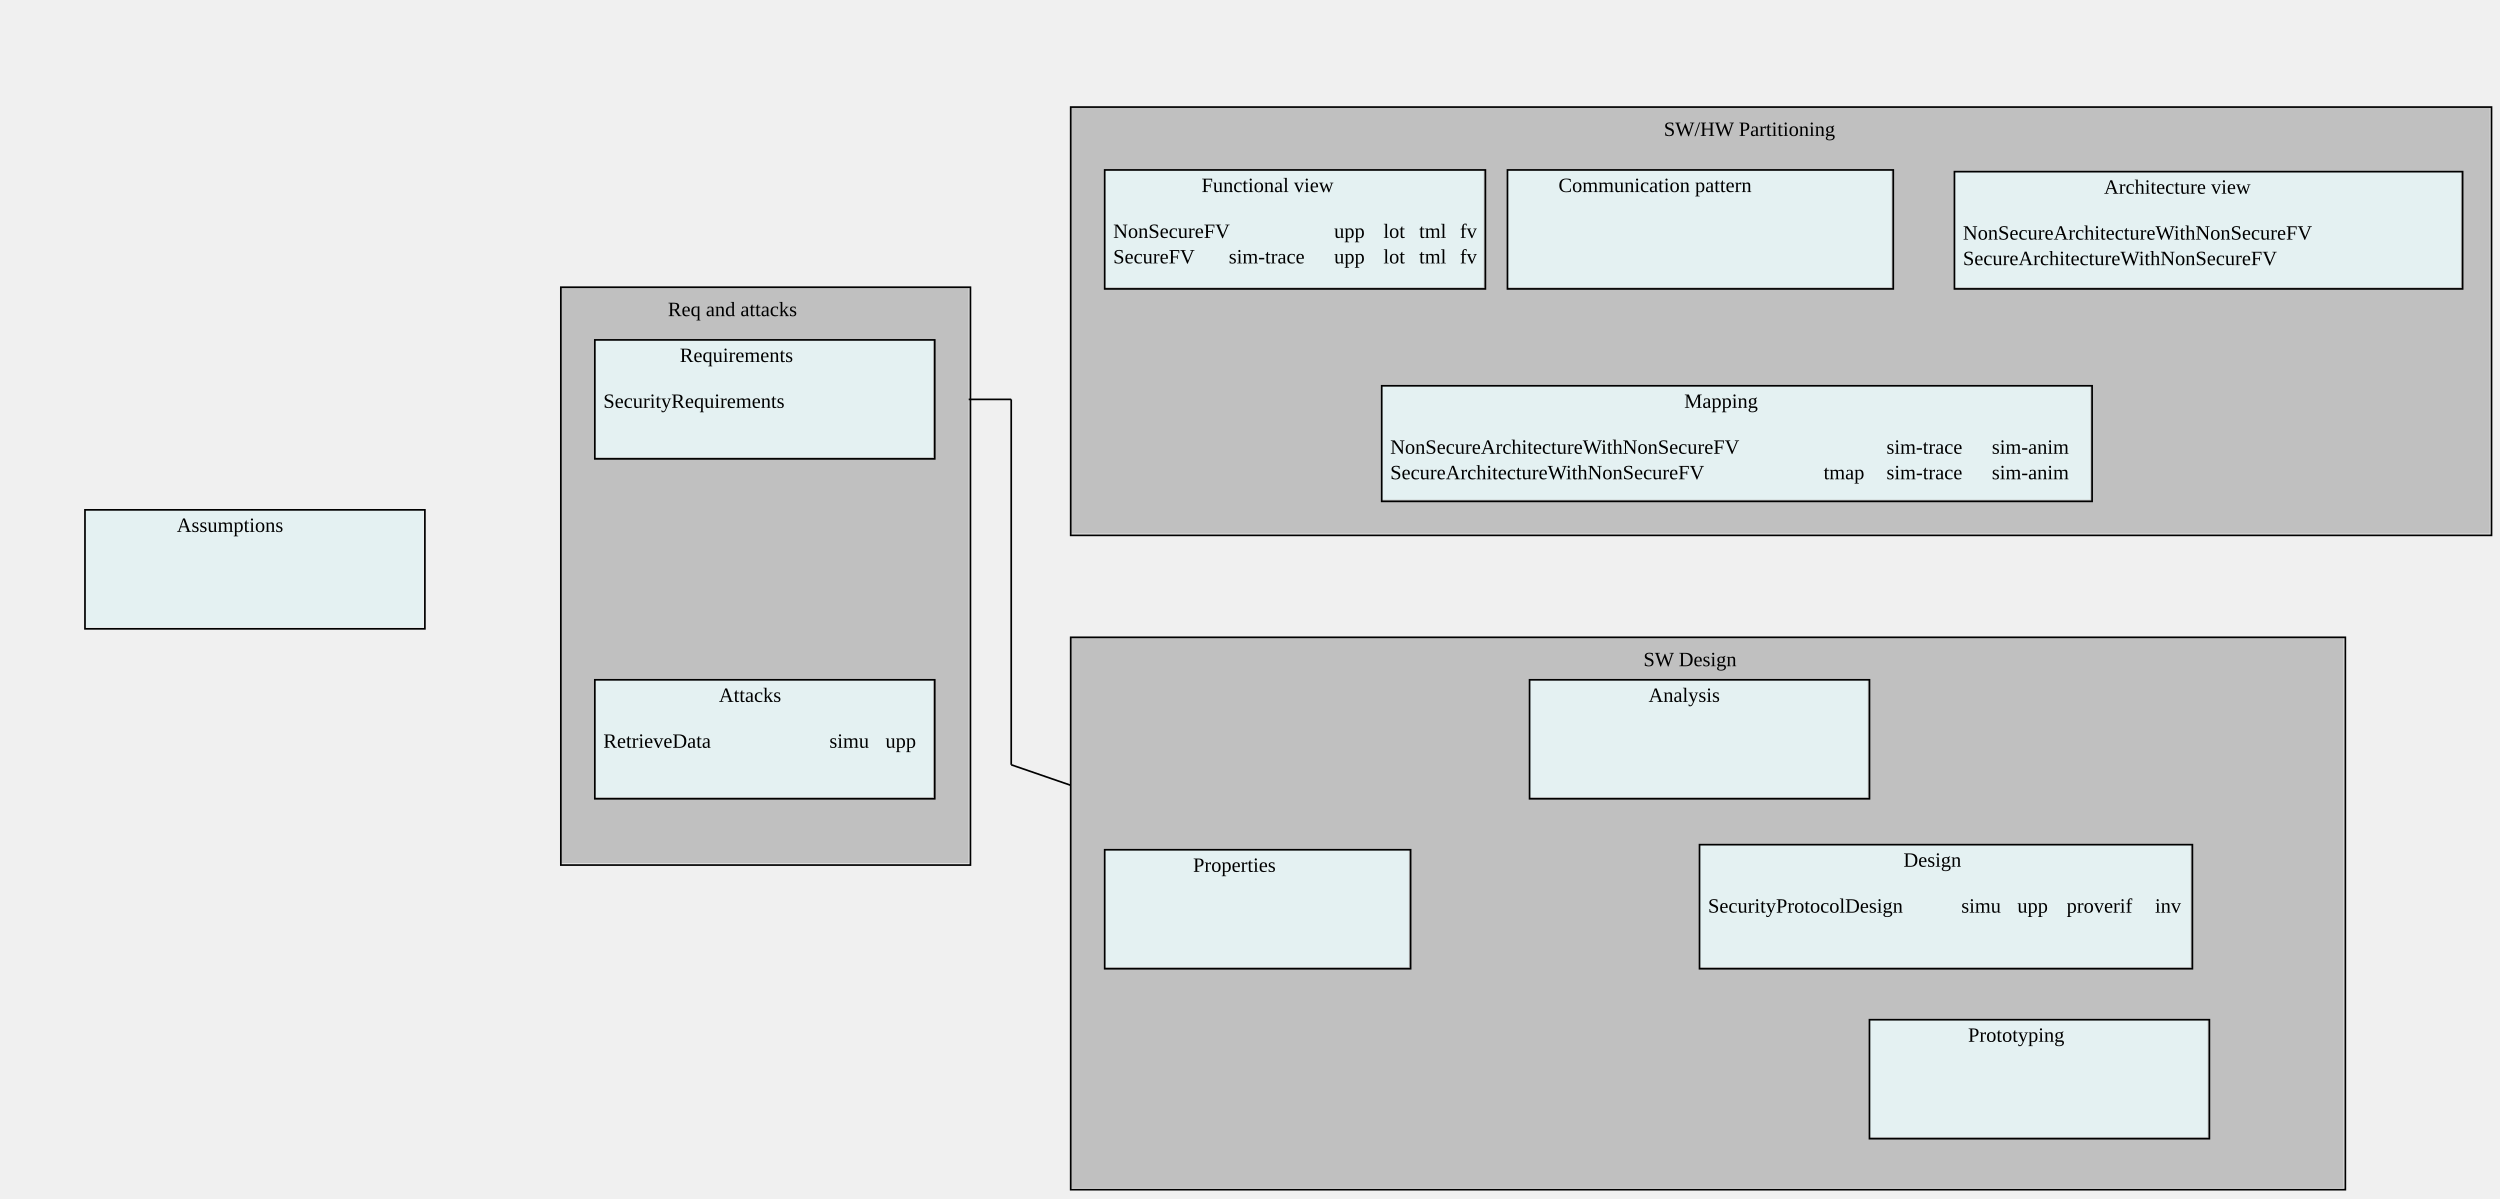
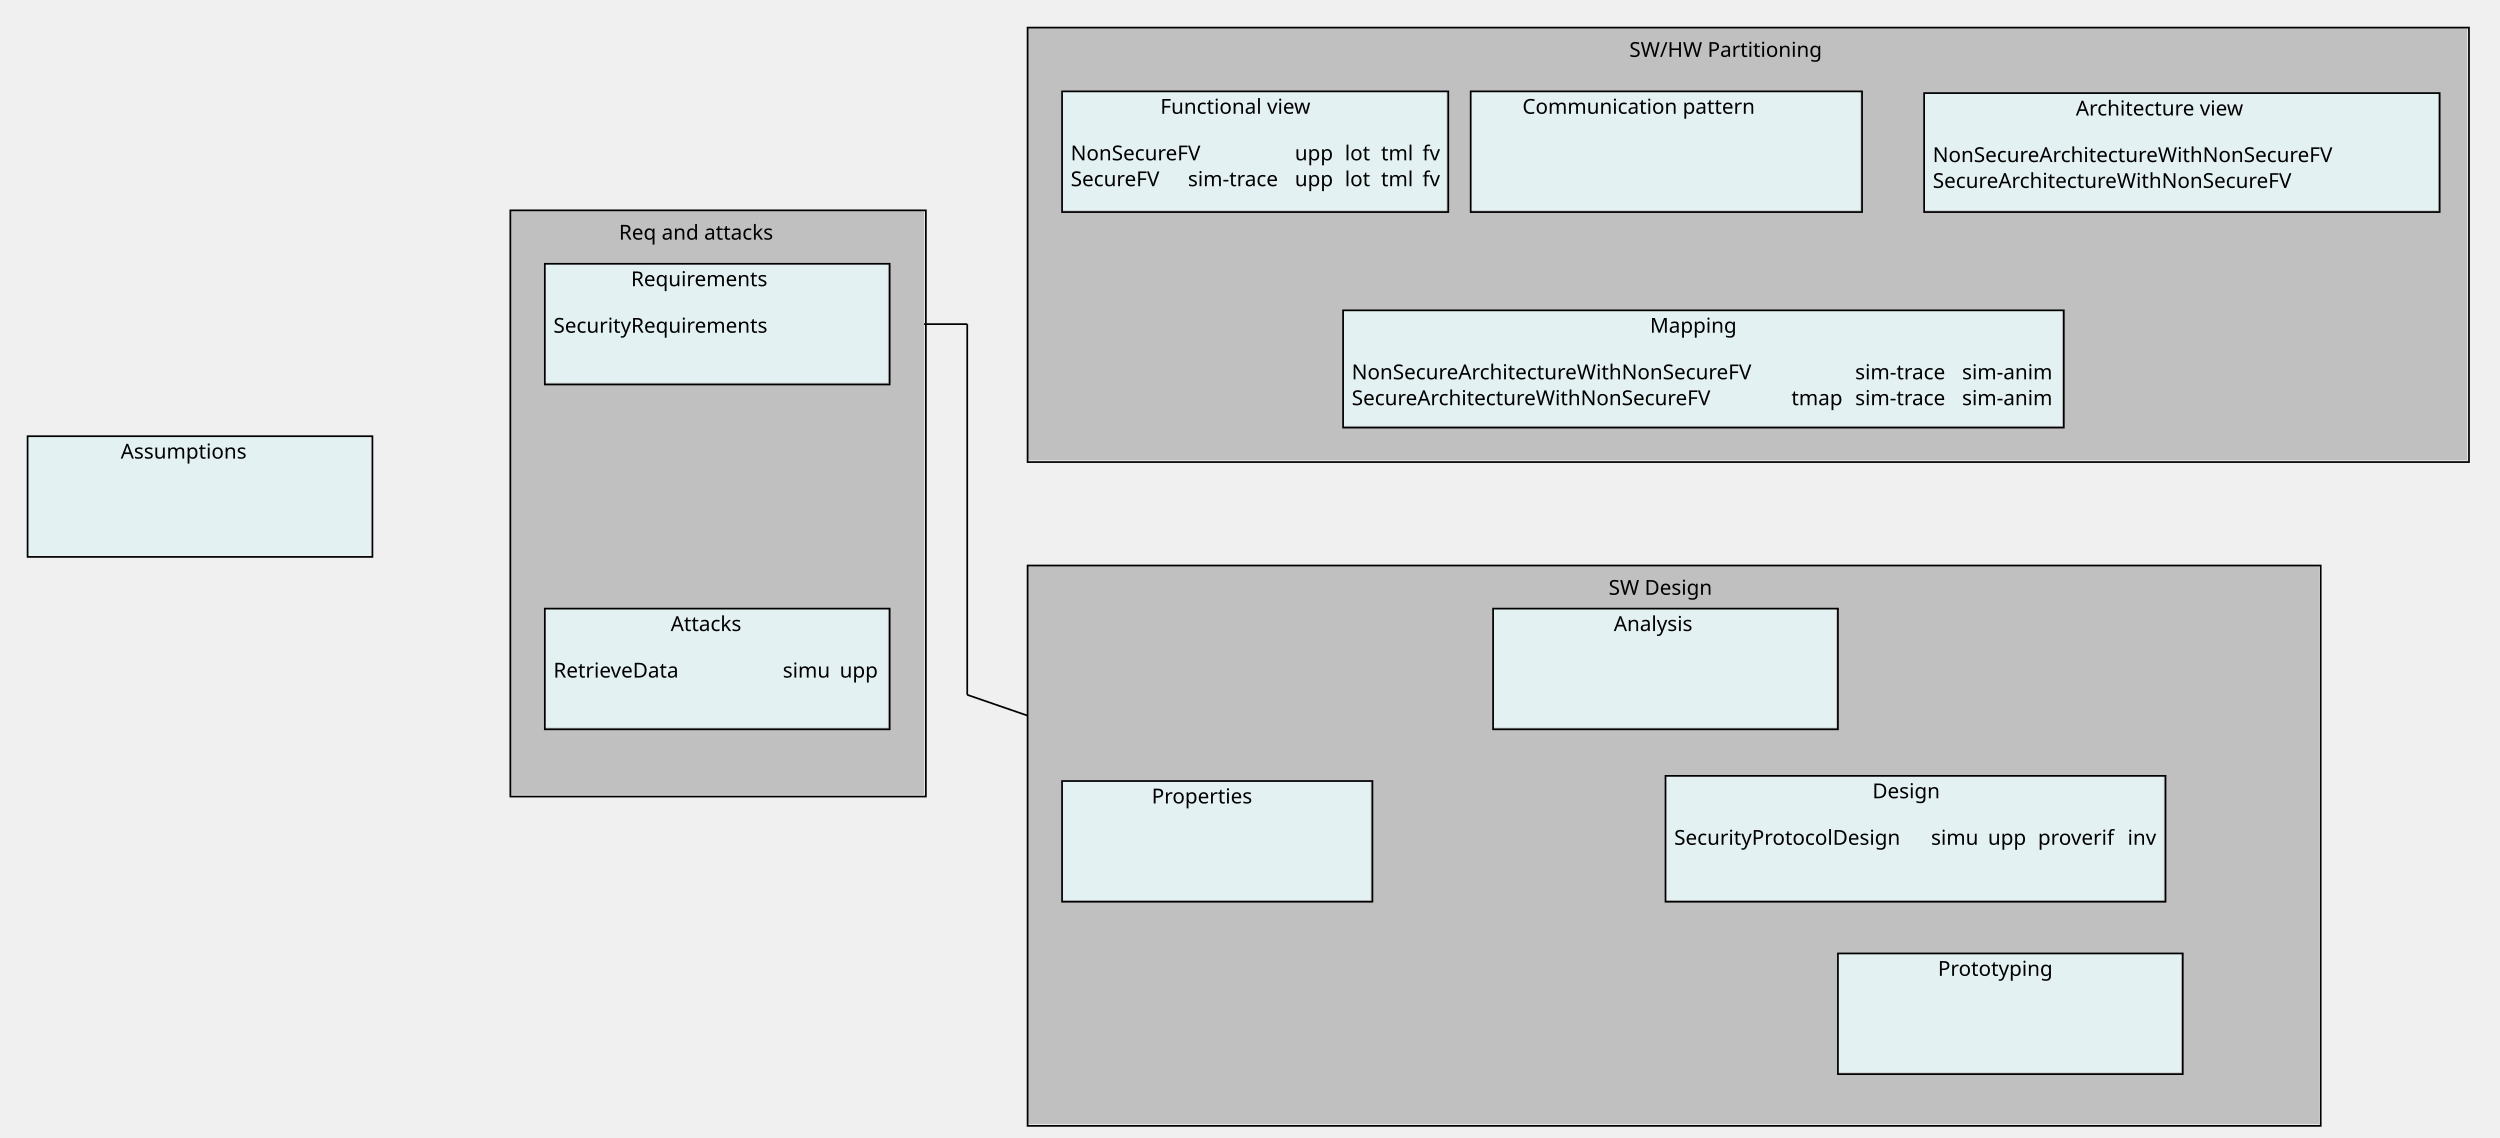
- <svg xmlns="http://www.w3.org/2000/svg" version="1.1" width="1471" height="705" viewbox="45 58 1426 647">
-   <line x1="410" y1="270" x2="410" y2="400" stroke="#000000" stroke-width="1" fill="none" />
-   <line x1="410" y1="400" x2="405" y2="391" stroke="#000000" stroke-width="1" fill="none" />
-   <line x1="410" y1="400" x2="414" y2="391" stroke="#000000" stroke-width="1" fill="none" />
-   <line x1="470" y1="400" x2="470" y2="270" stroke="#000000" stroke-width="1" fill="none" />
-   <line x1="470" y1="270" x2="474" y2="278" stroke="#000000" stroke-width="1" fill="none" />
-   <line x1="470" y1="270" x2="465" y2="278" stroke="#000000" stroke-width="1" fill="none" />
-   <line x1="960" y1="470" x2="960" y2="525" stroke="#000000" stroke-width="1" fill="none" />
-   <line x1="960" y1="525" x2="1000" y2="533" stroke="#000000" stroke-width="1" fill="none" />
-   <line x1="1000" y1="533" x2="990" y2="536" stroke="#000000" stroke-width="1" fill="none" />
-   <line x1="1000" y1="533" x2="992" y2="526" stroke="#000000" stroke-width="1" fill="none" />
-   <line x1="1058" y1="570" x2="1060" y2="625" stroke="#000000" stroke-width="1" fill="none" />
-   <line x1="1060" y1="625" x2="1100" y2="635" stroke="#000000" stroke-width="1" fill="none" />
-   <line x1="1100" y1="635" x2="1090" y2="637" stroke="#000000" stroke-width="1" fill="none" />
-   <line x1="1100" y1="635" x2="1092" y2="628" stroke="#000000" stroke-width="1" fill="none" />
-   <line x1="550" y1="235" x2="595" y2="235" stroke="#000000" stroke-width="1" fill="none" />
-   <line x1="595" y1="235" x2="595" y2="450" stroke="#000000" stroke-width="1" fill="none" />
-   <line x1="595" y1="450" x2="740" y2="500" stroke="#000000" stroke-width="1" fill="none" />
-   <line x1="740" y1="500" x2="730" y2="501" stroke="#000000" stroke-width="1" fill="none" />
-   <line x1="740" y1="500" x2="733" y2="492" stroke="#000000" stroke-width="1" fill="none" />
-   <line x1="762" y1="170" x2="938" y2="227" stroke="#000000" stroke-width="1" fill="none" />
-   <line x1="938" y1="227" x2="928" y2="229" stroke="#000000" stroke-width="1" fill="none" />
-   <line x1="938" y1="227" x2="931" y2="219" stroke="#000000" stroke-width="1" fill="none" />
-   <line x1="1000" y1="170" x2="1022" y2="227" stroke="#000000" stroke-width="1" fill="none" />
-   <line x1="1022" y1="227" x2="1014" y2="220" stroke="#000000" stroke-width="1" fill="none" />
-   <line x1="1022" y1="227" x2="1023" y2="217" stroke="#000000" stroke-width="1" fill="none" />
-   <line x1="1299" y1="170" x2="1105" y2="227" stroke="#000000" stroke-width="1" fill="none" />
-   <line x1="1105" y1="227" x2="1111" y2="219" stroke="#000000" stroke-width="1" fill="none" />
-   <line x1="1105" y1="227" x2="1114" y2="229" stroke="#000000" stroke-width="1" fill="none" />
-   <rect x="330" y="169" width="240" height="339" fill="#c0c0c0" />
-   <rect x="330" y="169" width="241" height="340" fill="none" stroke="#000000" stroke-width="1" />
-   <text x="393" y="186" style="font-size:12; font-family:SansSerif.bold; font-weight=bold; fill=#ffffff">Req and attacks</text>
-   <rect x="630" y="375" width="749" height="324" fill="#c0c0c0" />
-   <rect x="630" y="375" width="750" height="325" fill="none" stroke="#000000" stroke-width="1" />
-   <text x="967" y="392" style="font-size:12; font-family:SansSerif.bold; font-weight=bold; fill=#ffffff">SW Design</text>
-   <rect x="630" y="63" width="835" height="251" fill="#c0c0c0" />
-   <rect x="630" y="63" width="836" height="252" fill="none" stroke="#000000" stroke-width="1" />
-   <text x="979" y="80" style="font-size:12; font-family:SansSerif.bold; font-weight=bold; fill=#ffffff">SW/HW Partitioning</text>
-   <rect x="50" y="300" width="199" height="69" fill="#e4f1f2" />
-   <rect x="50" y="300" width="200" height="70" fill="none" stroke="#000000" stroke-width="1" />
-   <text x="104" y="313" style="font-size:12; font-family:SansSerif.bold; font-weight=bold; fill=#000000">Assumptions</text>
-   <rect x="350" y="200" width="199" height="69" fill="#e4f1f2" />
-   <rect x="350" y="200" width="200" height="70" fill="none" stroke="#000000" stroke-width="1" />
-   <text x="400" y="213" style="font-size:12; font-family:SansSerif.bold; font-weight=bold; fill=#000000">Requirements</text>
-   <text x="355" y="240" style="font-size:12; font-family:SansSerif.plain; fill=#000000">SecurityRequirements</text>
-   <rect x="350" y="400" width="199" height="69" fill="#e4f1f2" />
-   <rect x="350" y="400" width="200" height="70" fill="none" stroke="#000000" stroke-width="1" />
-   <text x="423" y="413" style="font-size:12; font-family:SansSerif.bold; font-weight=bold; fill=#000000">Attacks</text>
-   <text x="355" y="440" style="font-size:12; font-family:SansSerif.plain; fill=#000000">RetrieveData</text>
-   <text x="521" y="440" style="font-size:12; font-family:SansSerif.italic; font-style=italic; fill=#000000">upp</text>
-   <text x="488" y="440" style="font-size:12; font-family:SansSerif.italic; font-style=italic; fill=#000000">simu</text>
-   <rect x="650" y="100" width="223" height="69" fill="#e4f1f2" />
-   <rect x="650" y="100" width="224" height="70" fill="none" stroke="#000000" stroke-width="1" />
-   <text x="707" y="113" style="font-size:12; font-family:SansSerif.bold; font-weight=bold; fill=#000000">Functional view</text>
-   <text x="655" y="140" style="font-size:12; font-family:SansSerif.plain; fill=#000000">NonSecureFV</text>
-   <text x="859" y="140" style="font-size:12; font-family:SansSerif.italic; font-style=italic; fill=#000000">fv</text>
-   <text x="835" y="140" style="font-size:12; font-family:SansSerif.italic; font-style=italic; fill=#000000">tml</text>
-   <text x="814" y="140" style="font-size:12; font-family:SansSerif.italic; font-style=italic; fill=#000000">lot</text>
-   <text x="785" y="140" style="font-size:12; font-family:SansSerif.italic; font-style=italic; fill=#000000">upp</text>
-   <text x="655" y="155" style="font-size:12; font-family:SansSerif.plain; fill=#000000">SecureFV</text>
-   <text x="859" y="155" style="font-size:12; font-family:SansSerif.italic; font-style=italic; fill=#000000">fv</text>
-   <text x="835" y="155" style="font-size:12; font-family:SansSerif.italic; font-style=italic; fill=#000000">tml</text>
-   <text x="814" y="155" style="font-size:12; font-family:SansSerif.italic; font-style=italic; fill=#000000">lot</text>
-   <text x="785" y="155" style="font-size:12; font-family:SansSerif.italic; font-style=italic; fill=#000000">upp</text>
-   <text x="723" y="155" style="font-size:12; font-family:SansSerif.italic; font-style=italic; fill=#000000">sim-trace</text>
-   <rect x="1150" y="101" width="298" height="68" fill="#e4f1f2" />
-   <rect x="1150" y="101" width="299" height="69" fill="none" stroke="#000000" stroke-width="1" />
-   <text x="1238" y="114" style="font-size:12; font-family:SansSerif.bold; font-weight=bold; fill=#000000">Architecture view</text>
-   <text x="1155" y="141" style="font-size:12; font-family:SansSerif.plain; fill=#000000">NonSecureArchitectureWithNonSecureFV</text>
-   <text x="1155" y="156" style="font-size:12; font-family:SansSerif.plain; fill=#000000">SecureArchitectureWithNonSecureFV</text>
-   <rect x="813" y="227" width="417" height="67" fill="#e4f1f2" />
-   <rect x="813" y="227" width="418" height="68" fill="none" stroke="#000000" stroke-width="1" />
-   <text x="991" y="240" style="font-size:12; font-family:SansSerif.bold; font-weight=bold; fill=#000000">Mapping</text>
-   <text x="818" y="267" style="font-size:12; font-family:SansSerif.plain; fill=#000000">NonSecureArchitectureWithNonSecureFV</text>
-   <text x="1172" y="267" style="font-size:12; font-family:SansSerif.italic; font-style=italic; fill=#000000">sim-anim</text>
-   <text x="1110" y="267" style="font-size:12; font-family:SansSerif.italic; font-style=italic; fill=#000000">sim-trace</text>
-   <text x="818" y="282" style="font-size:12; font-family:SansSerif.plain; fill=#000000">SecureArchitectureWithNonSecureFV</text>
-   <text x="1172" y="282" style="font-size:12; font-family:SansSerif.italic; font-style=italic; fill=#000000">sim-anim</text>
-   <text x="1110" y="282" style="font-size:12; font-family:SansSerif.italic; font-style=italic; fill=#000000">sim-trace</text>
-   <text x="1073" y="282" style="font-size:12; font-family:SansSerif.italic; font-style=italic; fill=#000000">tmap</text>
-   <rect x="887" y="100" width="226" height="69" fill="#e4f1f2" />
-   <rect x="887" y="100" width="227" height="70" fill="none" stroke="#000000" stroke-width="1" />
-   <text x="917" y="113" style="font-size:12; font-family:SansSerif.bold; font-weight=bold; fill=#000000">Communication pattern</text>
-   <rect x="900" y="400" width="199" height="69" fill="#e4f1f2" />
-   <rect x="900" y="400" width="200" height="70" fill="none" stroke="#000000" stroke-width="1" />
-   <text x="970" y="413" style="font-size:12; font-family:SansSerif.bold; font-weight=bold; fill=#000000">Analysis</text>
-   <rect x="1000" y="497" width="289" height="72" fill="#e4f1f2" />
-   <rect x="1000" y="497" width="290" height="73" fill="none" stroke="#000000" stroke-width="1" />
-   <text x="1120" y="510" style="font-size:12; font-family:SansSerif.bold; font-weight=bold; fill=#000000">Design</text>
-   <text x="1005" y="537" style="font-size:12; font-family:SansSerif.plain; fill=#000000">SecurityProtocolDesign</text>
-   <text x="1268" y="537" style="font-size:12; font-family:SansSerif.italic; font-style=italic; fill=#000000">inv</text>
-   <text x="1216" y="537" style="font-size:12; font-family:SansSerif.italic; font-style=italic; fill=#000000">proverif</text>
-   <text x="1187" y="537" style="font-size:12; font-family:SansSerif.italic; font-style=italic; fill=#000000">upp</text>
-   <text x="1154" y="537" style="font-size:12; font-family:SansSerif.italic; font-style=italic; fill=#000000">simu</text>
-   <rect x="1100" y="600" width="199" height="69" fill="#e4f1f2" />
-   <rect x="1100" y="600" width="200" height="70" fill="none" stroke="#000000" stroke-width="1" />
-   <text x="1158" y="613" style="font-size:12; font-family:SansSerif.bold; font-weight=bold; fill=#000000">Prototyping</text>
-   <rect x="650" y="500" width="179" height="69" fill="#e4f1f2" />
-   <rect x="650" y="500" width="180" height="70" fill="none" stroke="#000000" stroke-width="1" />
-   <text x="702" y="513" style="font-size:12; font-family:SansSerif.bold; font-weight=bold; fill=#000000">Properties</text>
+ <svg xmlns="http://www.w3.org/2000/svg" version="1.1" width="1450" height="660" viewbox="45 58 1426 647" id="svg3506">
+   <defs id="defs3708" />
+   <line x1="376" y1="223" x2="376" y2="353" id="line3508" style="fill:none;stroke:#000000;stroke-width:1" />
+   <line x1="376" y1="353" x2="371" y2="344" id="line3510" style="fill:none;stroke:#000000;stroke-width:1" />
+   <line x1="376" y1="353" x2="380" y2="344" id="line3512" style="fill:none;stroke:#000000;stroke-width:1" />
+   <line x1="436" y1="353" x2="436" y2="223" id="line3514" style="fill:none;stroke:#000000;stroke-width:1" />
+   <line x1="436" y1="223" x2="440" y2="231" id="line3516" style="fill:none;stroke:#000000;stroke-width:1" />
+   <line x1="436" y1="223" x2="431" y2="231" id="line3518" style="fill:none;stroke:#000000;stroke-width:1" />
+   <line x1="926" y1="423" x2="926" y2="478" id="line3520" style="fill:none;stroke:#000000;stroke-width:1" />
+   <line x1="926" y1="478" x2="966" y2="486" id="line3522" style="fill:none;stroke:#000000;stroke-width:1" />
+   <line x1="966" y1="486" x2="956" y2="489" id="line3524" style="fill:none;stroke:#000000;stroke-width:1" />
+   <line x1="966" y1="486" x2="958" y2="479" id="line3526" style="fill:none;stroke:#000000;stroke-width:1" />
+   <line x1="1024" y1="523" x2="1026" y2="578" id="line3528" style="fill:none;stroke:#000000;stroke-width:1" />
+   <line x1="1026" y1="578" x2="1066" y2="588" id="line3530" style="fill:none;stroke:#000000;stroke-width:1" />
+   <line x1="1066" y1="588" x2="1056" y2="590" id="line3532" style="fill:none;stroke:#000000;stroke-width:1" />
+   <line x1="1066" y1="588" x2="1058" y2="581" id="line3534" style="fill:none;stroke:#000000;stroke-width:1" />
+   <line x1="516" y1="188" x2="561" y2="188" id="line3536" style="fill:none;stroke:#000000;stroke-width:1" />
+   <line x1="561" y1="188" x2="561" y2="403" id="line3538" style="fill:none;stroke:#000000;stroke-width:1" />
+   <line x1="561" y1="403" x2="706" y2="453" id="line3540" style="fill:none;stroke:#000000;stroke-width:1" />
+   <line x1="706" y1="453" x2="696" y2="454" id="line3542" style="fill:none;stroke:#000000;stroke-width:1" />
+   <line x1="706" y1="453" x2="699" y2="445" id="line3544" style="fill:none;stroke:#000000;stroke-width:1" />
+   <line x1="728" y1="123" x2="904" y2="180" id="line3546" style="fill:none;stroke:#000000;stroke-width:1" />
+   <line x1="904" y1="180" x2="894" y2="182" id="line3548" style="fill:none;stroke:#000000;stroke-width:1" />
+   <line x1="904" y1="180" x2="897" y2="172" id="line3550" style="fill:none;stroke:#000000;stroke-width:1" />
+   <line x1="966" y1="123" x2="988" y2="180" id="line3552" style="fill:none;stroke:#000000;stroke-width:1" />
+   <line x1="988" y1="180" x2="980" y2="173" id="line3554" style="fill:none;stroke:#000000;stroke-width:1" />
+   <line x1="988" y1="180" x2="989" y2="170" id="line3556" style="fill:none;stroke:#000000;stroke-width:1" />
+   <line x1="1265" y1="123" x2="1071" y2="180" id="line3558" style="fill:none;stroke:#000000;stroke-width:1" />
+   <line x1="1071" y1="180" x2="1077" y2="172" id="line3560" style="fill:none;stroke:#000000;stroke-width:1" />
+   <line x1="1071" y1="180" x2="1080" y2="182" id="line3562" style="fill:none;stroke:#000000;stroke-width:1" />
+   <rect x="296" y="122" width="240" height="339" id="rect3564" style="fill:#c0c0c0" />
+   <rect x="296" y="122" width="241" height="340" id="rect3566" style="fill:none;stroke:#000000;stroke-width:1" />
+   <text x="359" y="139" style="font-size:12px;font-family:SansSerif" id="text3568">Req and attacks</text>
+   <rect x="596" y="328" width="749" height="324" id="rect3570" style="fill:#c0c0c0" />
+   <rect x="596" y="328" width="750" height="325" id="rect3572" style="fill:none;stroke:#000000;stroke-width:1" />
+   <text x="933" y="345" style="font-size:12px;font-family:SansSerif" id="text3574">SW Design</text>
+   <rect x="596" y="16" width="835" height="251" id="rect3576" style="fill:#c0c0c0" />
+   <rect x="596" y="16" width="836" height="252" id="rect3578" style="fill:none;stroke:#000000;stroke-width:1" />
+   <text x="945" y="33" style="font-size:12px;font-family:SansSerif" id="text3580">SW/HW Partitioning</text>
+   <rect x="16" y="253" width="199" height="69" id="rect3582" style="fill:#e4f1f2" />
+   <rect x="16" y="253" width="200" height="70" id="rect3584" style="fill:none;stroke:#000000;stroke-width:1" />
+   <text x="70" y="266" style="font-size:12px;font-family:SansSerif" id="text3586">Assumptions</text>
+   <rect x="316" y="153" width="199" height="69" id="rect3588" style="fill:#e4f1f2" />
+   <rect x="316" y="153" width="200" height="70" id="rect3590" style="fill:none;stroke:#000000;stroke-width:1" />
+   <text x="366" y="166" style="font-size:12px;font-family:SansSerif" id="text3592">Requirements</text>
+   <text x="321" y="193" style="font-size:12px;font-family:SansSerif" id="text3594">SecurityRequirements</text>
+   <rect x="316" y="353" width="199" height="69" id="rect3596" style="fill:#e4f1f2" />
+   <rect x="316" y="353" width="200" height="70" id="rect3598" style="fill:none;stroke:#000000;stroke-width:1" />
+   <text x="389" y="366" style="font-size:12px;font-family:SansSerif" id="text3600">Attacks</text>
+   <text x="321" y="393" style="font-size:12px;font-family:SansSerif" id="text3602">RetrieveData</text>
+   <text x="487" y="393" style="font-size:12px;font-family:SansSerif" id="text3604">upp</text>
+   <text x="454" y="393" style="font-size:12px;font-family:SansSerif" id="text3606">simu</text>
+   <rect x="616" y="53" width="223" height="69" id="rect3608" style="fill:#e4f1f2" />
+   <rect x="616" y="53" width="224" height="70" id="rect3610" style="fill:none;stroke:#000000;stroke-width:1" />
+   <text x="673" y="66" style="font-size:12px;font-family:SansSerif" id="text3612">Functional view</text>
+   <text x="621" y="93" style="font-size:12px;font-family:SansSerif" id="text3614">NonSecureFV</text>
+   <text x="825" y="93" style="font-size:12px;font-family:SansSerif" id="text3616">fv</text>
+   <text x="801" y="93" style="font-size:12px;font-family:SansSerif" id="text3618">tml</text>
+   <text x="780" y="93" style="font-size:12px;font-family:SansSerif" id="text3620">lot</text>
+   <text x="751" y="93" style="font-size:12px;font-family:SansSerif" id="text3622">upp</text>
+   <text x="621" y="108" style="font-size:12px;font-family:SansSerif" id="text3624">SecureFV</text>
+   <text x="825" y="108" style="font-size:12px;font-family:SansSerif" id="text3626">fv</text>
+   <text x="801" y="108" style="font-size:12px;font-family:SansSerif" id="text3628">tml</text>
+   <text x="780" y="108" style="font-size:12px;font-family:SansSerif" id="text3630">lot</text>
+   <text x="751" y="108" style="font-size:12px;font-family:SansSerif" id="text3632">upp</text>
+   <text x="689" y="108" style="font-size:12px;font-family:SansSerif" id="text3634">sim-trace</text>
+   <rect x="1116" y="54" width="298" height="68" id="rect3636" style="fill:#e4f1f2" />
+   <rect x="1116" y="54" width="299" height="69" id="rect3638" style="fill:none;stroke:#000000;stroke-width:1" />
+   <text x="1204" y="67" style="font-size:12px;font-family:SansSerif" id="text3640">Architecture view</text>
+   <text x="1121" y="94" style="font-size:12px;font-family:SansSerif" id="text3642">NonSecureArchitectureWithNonSecureFV</text>
+   <text x="1121" y="109" style="font-size:12px;font-family:SansSerif" id="text3644">SecureArchitectureWithNonSecureFV</text>
+   <rect x="779" y="180" width="417" height="67" id="rect3646" style="fill:#e4f1f2" />
+   <rect x="779" y="180" width="418" height="68" id="rect3648" style="fill:none;stroke:#000000;stroke-width:1" />
+   <text x="957" y="193" style="font-size:12px;font-family:SansSerif" id="text3650">Mapping</text>
+   <text x="784" y="220" style="font-size:12px;font-family:SansSerif" id="text3652">NonSecureArchitectureWithNonSecureFV</text>
+   <text x="1138" y="220" style="font-size:12px;font-family:SansSerif" id="text3654">sim-anim</text>
+   <text x="1076" y="220" style="font-size:12px;font-family:SansSerif" id="text3656">sim-trace</text>
+   <text x="784" y="235" style="font-size:12px;font-family:SansSerif" id="text3658">SecureArchitectureWithNonSecureFV</text>
+   <text x="1138" y="235" style="font-size:12px;font-family:SansSerif" id="text3660">sim-anim</text>
+   <text x="1076" y="235" style="font-size:12px;font-family:SansSerif" id="text3662">sim-trace</text>
+   <text x="1039" y="235" style="font-size:12px;font-family:SansSerif" id="text3664">tmap</text>
+   <rect x="853" y="53" width="226" height="69" id="rect3666" style="fill:#e4f1f2" />
+   <rect x="853" y="53" width="227" height="70" id="rect3668" style="fill:none;stroke:#000000;stroke-width:1" />
+   <text x="883" y="66" style="font-size:12px;font-family:SansSerif" id="text3670">Communication pattern</text>
+   <rect x="866" y="353" width="199" height="69" id="rect3672" style="fill:#e4f1f2" />
+   <rect x="866" y="353" width="200" height="70" id="rect3674" style="fill:none;stroke:#000000;stroke-width:1" />
+   <text x="936" y="366" style="font-size:12px;font-family:SansSerif" id="text3676">Analysis</text>
+   <rect x="966" y="450" width="289" height="72" id="rect3678" style="fill:#e4f1f2" />
+   <rect x="966" y="450" width="290" height="73" id="rect3680" style="fill:none;stroke:#000000;stroke-width:1" />
+   <text x="1086" y="463" style="font-size:12px;font-family:SansSerif" id="text3682">Design</text>
+   <text x="971" y="490" style="font-size:12px;font-family:SansSerif" id="text3684">SecurityProtocolDesign</text>
+   <text x="1234" y="490" style="font-size:12px;font-family:SansSerif" id="text3686">inv</text>
+   <text x="1182" y="490" style="font-size:12px;font-family:SansSerif" id="text3688">proverif</text>
+   <text x="1153" y="490" style="font-size:12px;font-family:SansSerif" id="text3690">upp</text>
+   <text x="1120" y="490" style="font-size:12px;font-family:SansSerif" id="text3692">simu</text>
+   <rect x="1066" y="553" width="199" height="69" id="rect3694" style="fill:#e4f1f2" />
+   <rect x="1066" y="553" width="200" height="70" id="rect3696" style="fill:none;stroke:#000000;stroke-width:1" />
+   <text x="1124" y="566" style="font-size:12px;font-family:SansSerif" id="text3698">Prototyping</text>
+   <rect x="616" y="453" width="179" height="69" id="rect3700" style="fill:#e4f1f2" />
+   <rect x="616" y="453" width="180" height="70" id="rect3702" style="fill:none;stroke:#000000;stroke-width:1" />
+   <text x="668" y="466" style="font-size:12px;font-family:SansSerif" id="text3704">Properties</text>
</svg>
